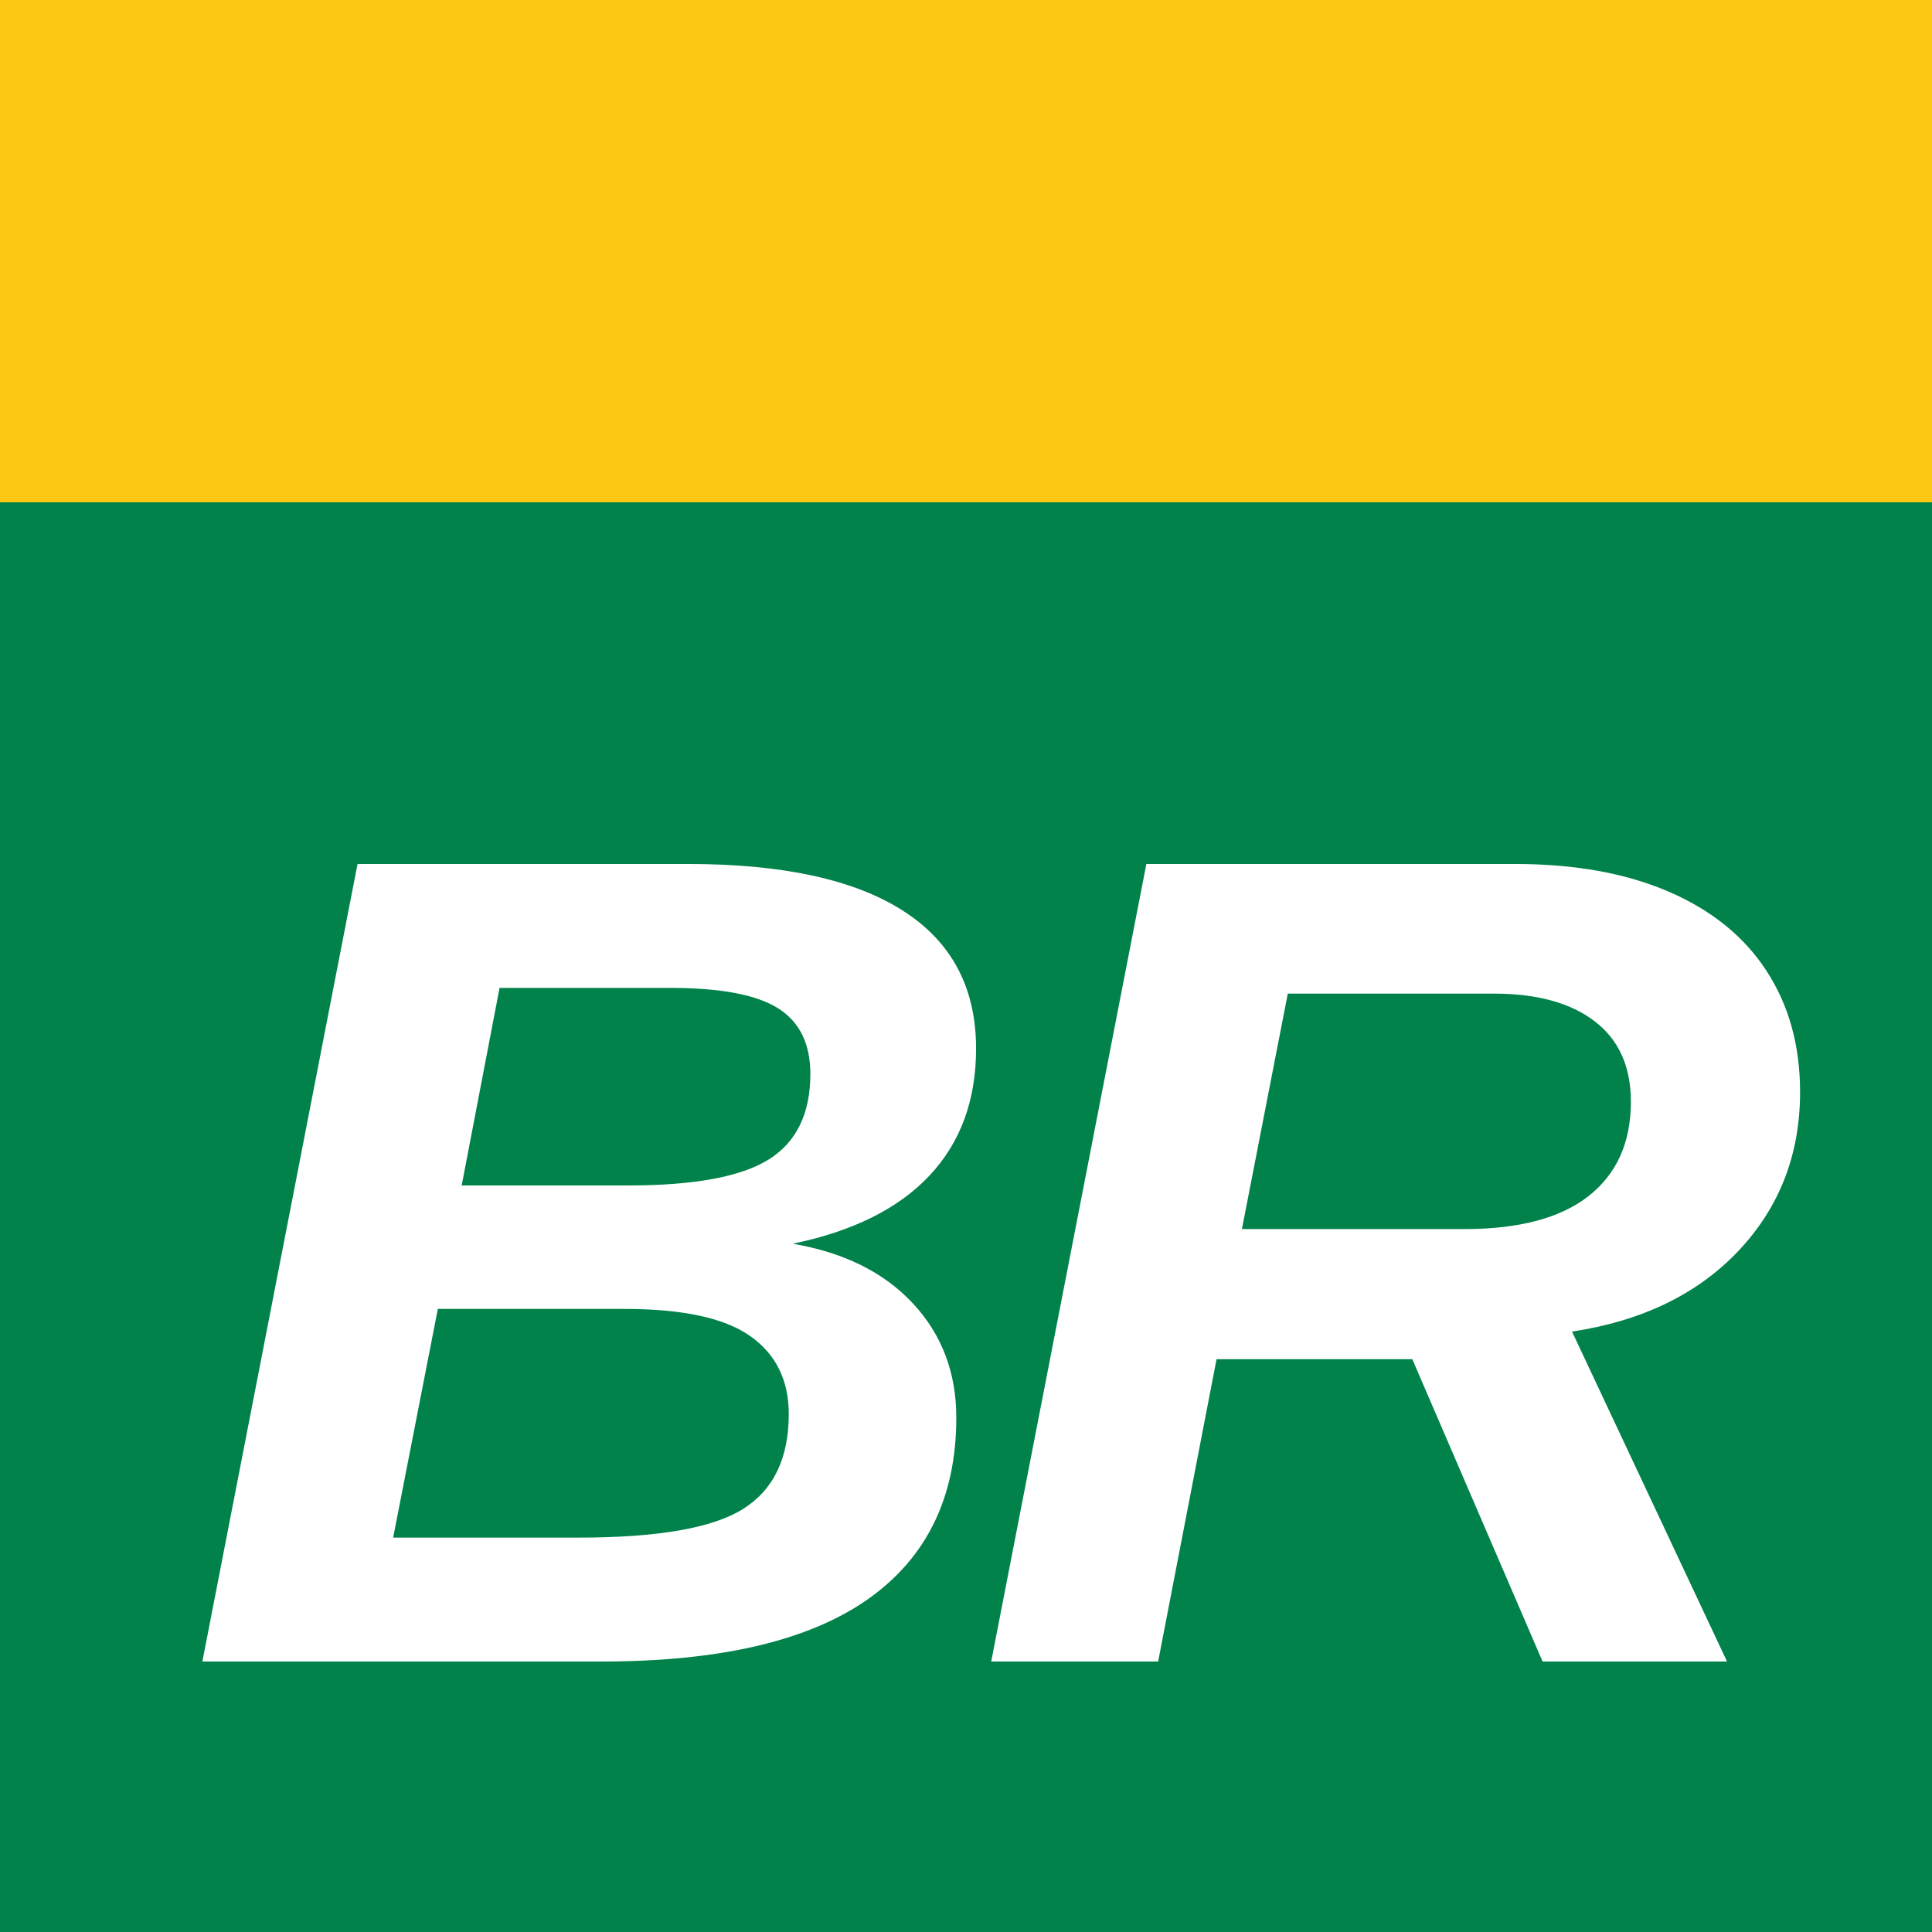
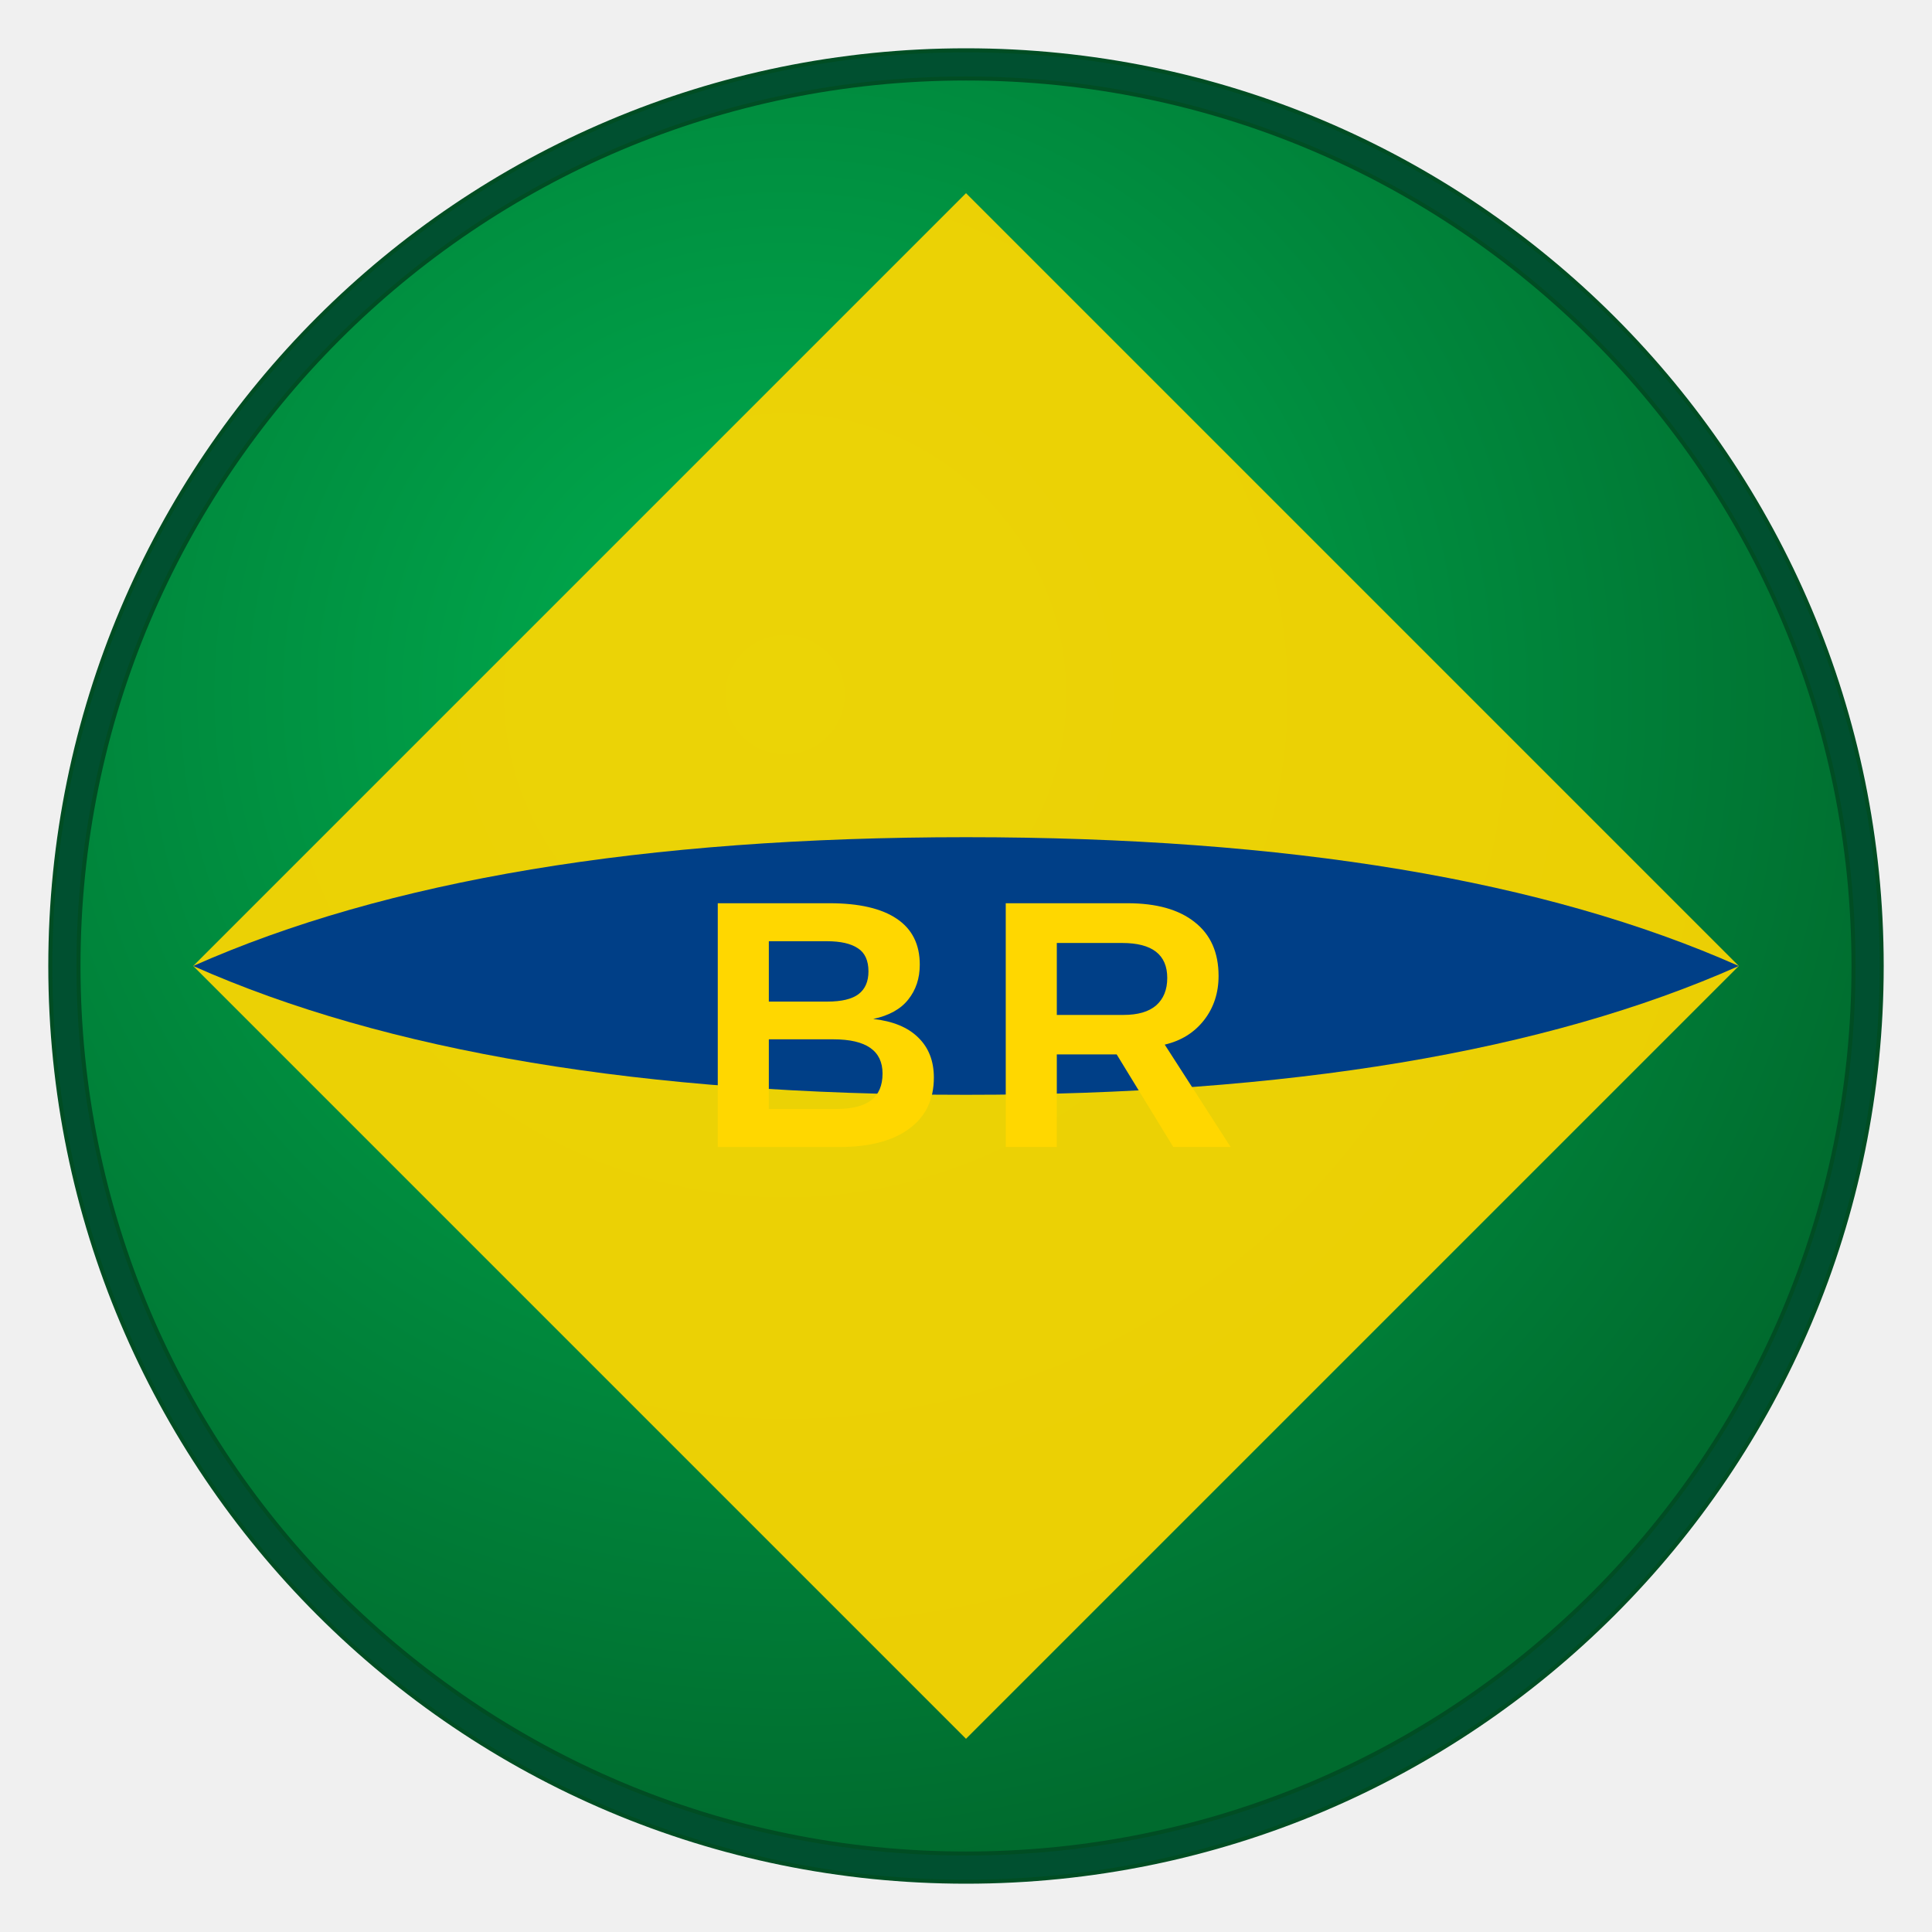
- <svg xmlns="http://www.w3.org/2000/svg" viewBox="0 0 200 200">
-   <rect x="0" y="0" width="200" height="52" fill="#FDC813" />
-   <rect x="0" y="52" width="200" height="148" fill="#00824A" />
-   <text x="103" y="172" text-anchor="middle" font-size="120" font-weight="900" font-style="italic" font-family="Arial Black, Arial, Helvetica, sans-serif" fill="white" letter-spacing="-5">BR</text>
+ <svg xmlns="http://www.w3.org/2000/svg" viewBox="0 0 120 120" width="120" height="120">
+   <defs>
+     <radialGradient id="brGrad" cx="40%" cy="35%" r="65%">
+       <stop offset="0%" stop-color="#00B050" />
+       <stop offset="100%" stop-color="#006B2E" />
+     </radialGradient>
+   </defs>
+   <circle cx="60" cy="60" r="56" fill="url(#brGrad)" />
+   <circle cx="60" cy="60" r="56" fill="none" stroke="#004D23" stroke-width="2" />
+   <path d="M60 12 L108 60 L60 108 L12 60 Z" fill="#FFD700" opacity="0.92" />
+   <path d="M12 60 Q30 52 60 52 Q90 52 108 60 Q90 68 60 68 Q30 68 12 60 Z" fill="#003F87" />
+   <text x="60" y="65" font-family="'Arial Black','Arial',sans-serif" font-weight="900" font-size="22" fill="#FFD700" text-anchor="middle" dominant-baseline="middle" letter-spacing="2">BR</text>
+   <circle cx="60" cy="60" r="56" fill="none" stroke="#005030" stroke-width="1.5" />
</svg>
